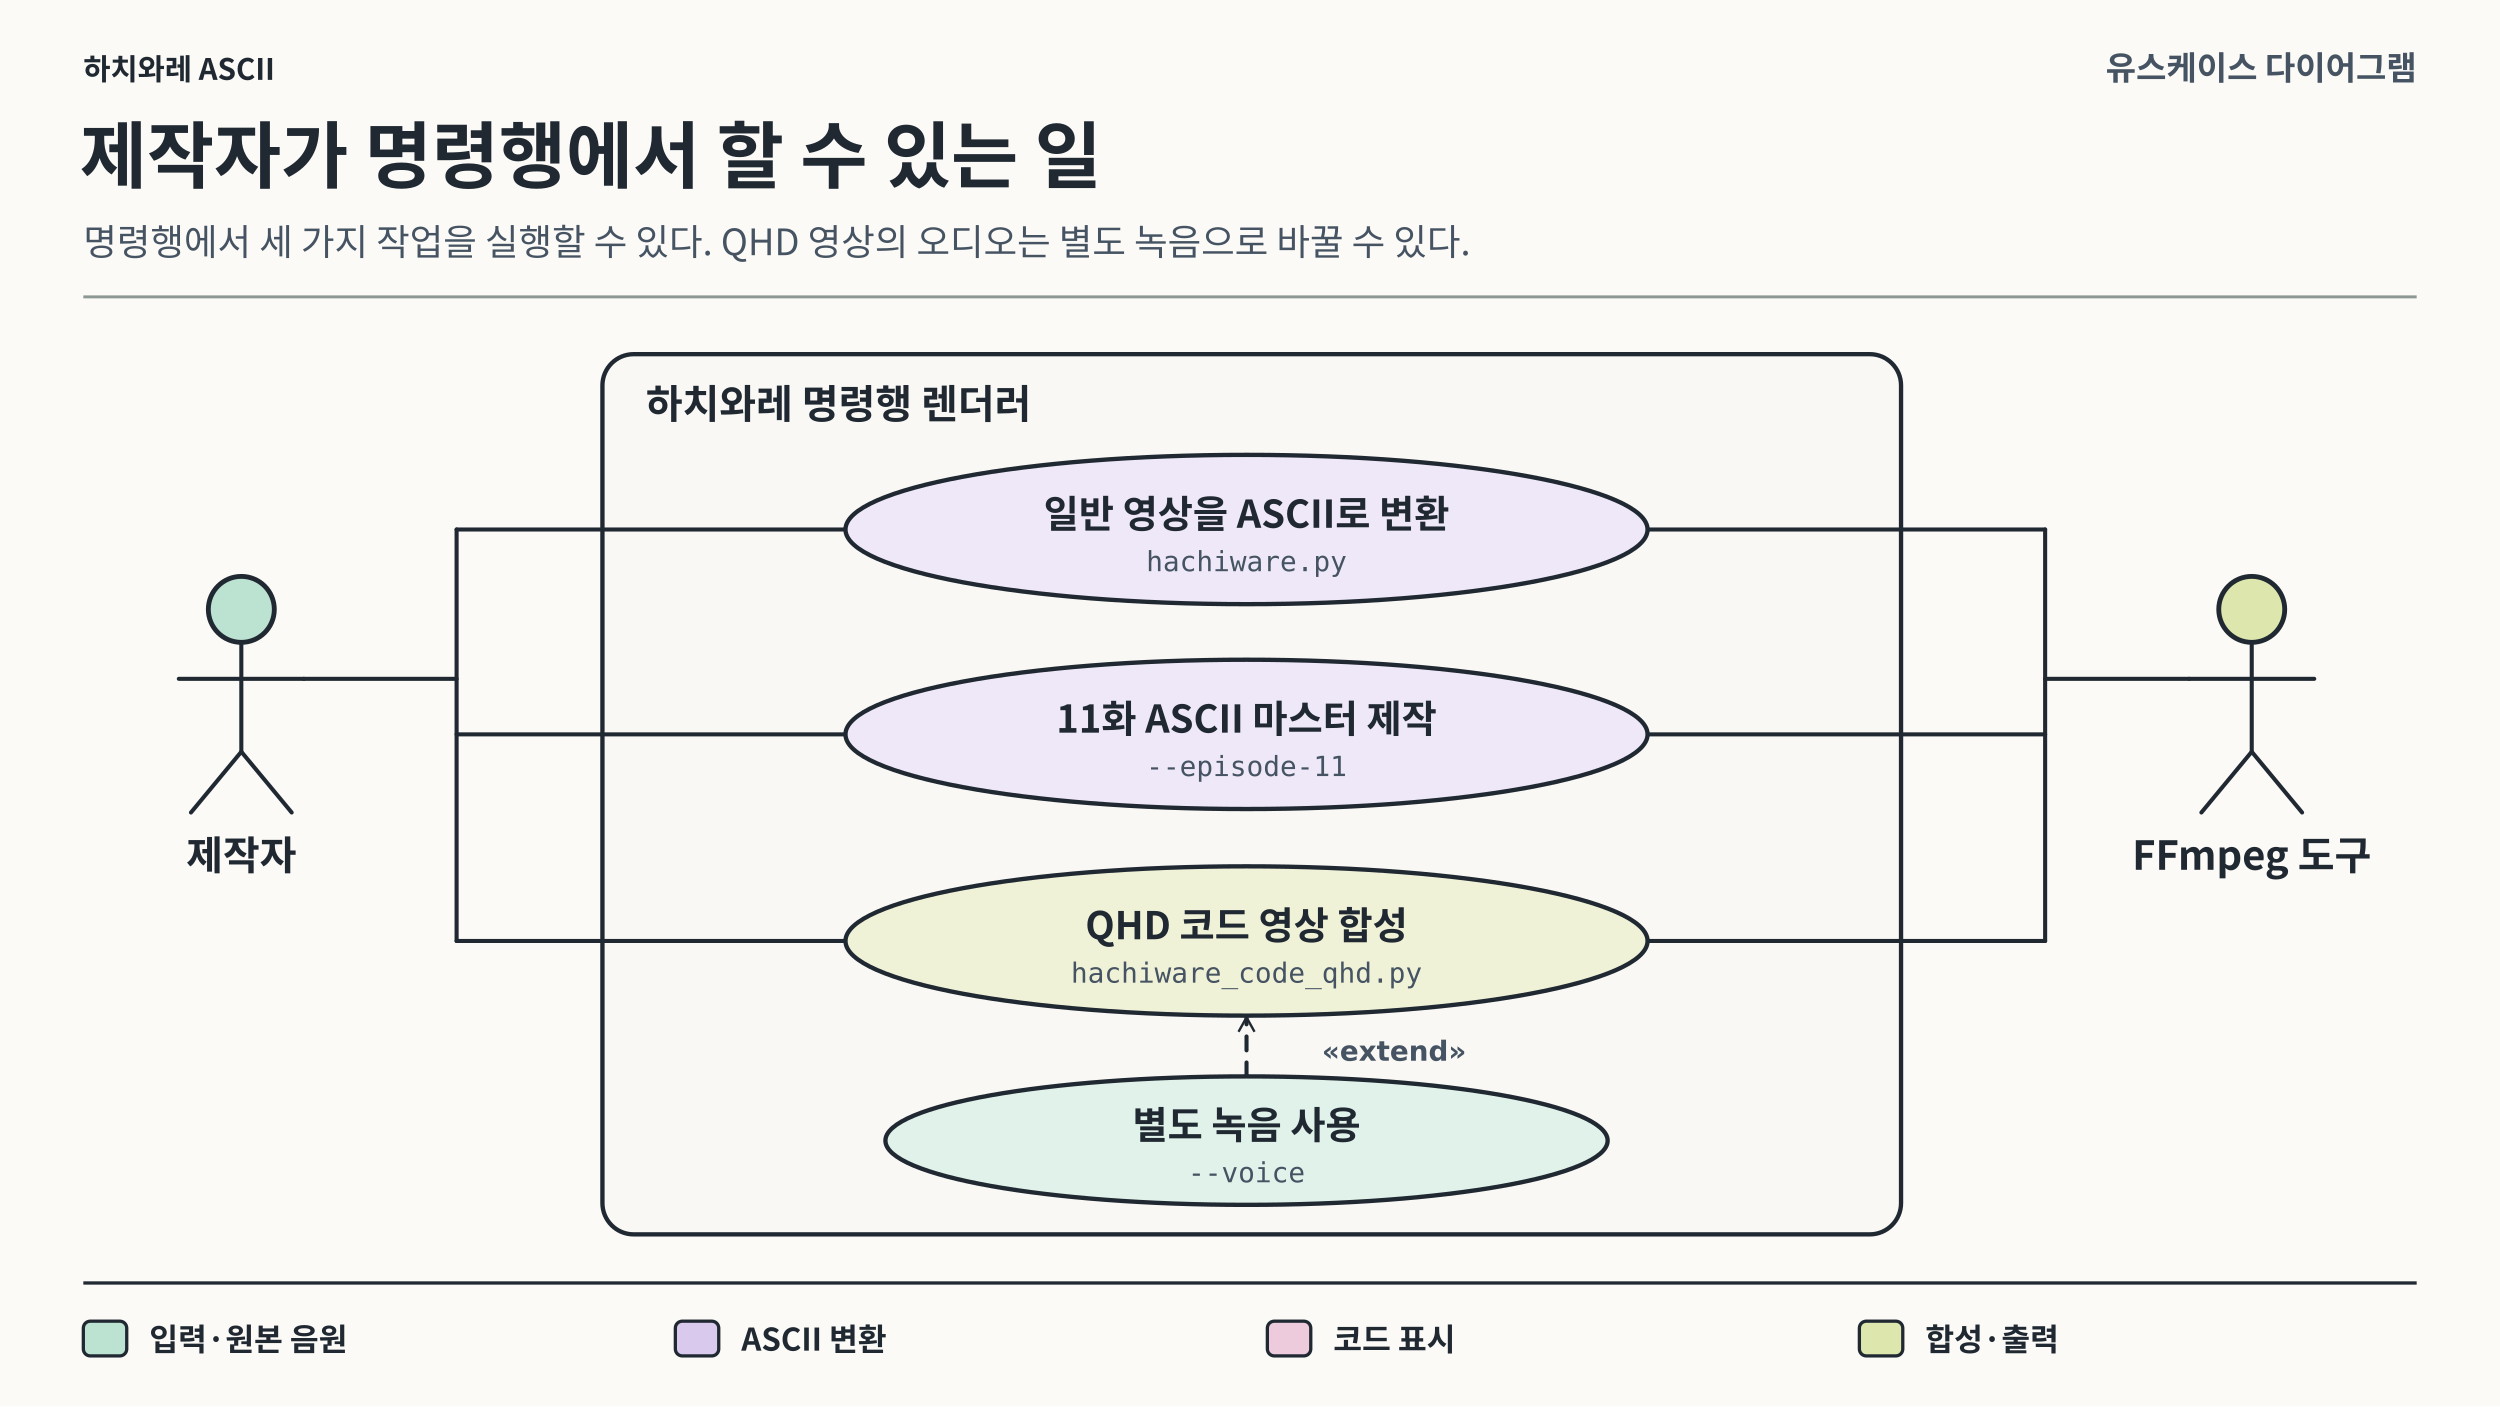
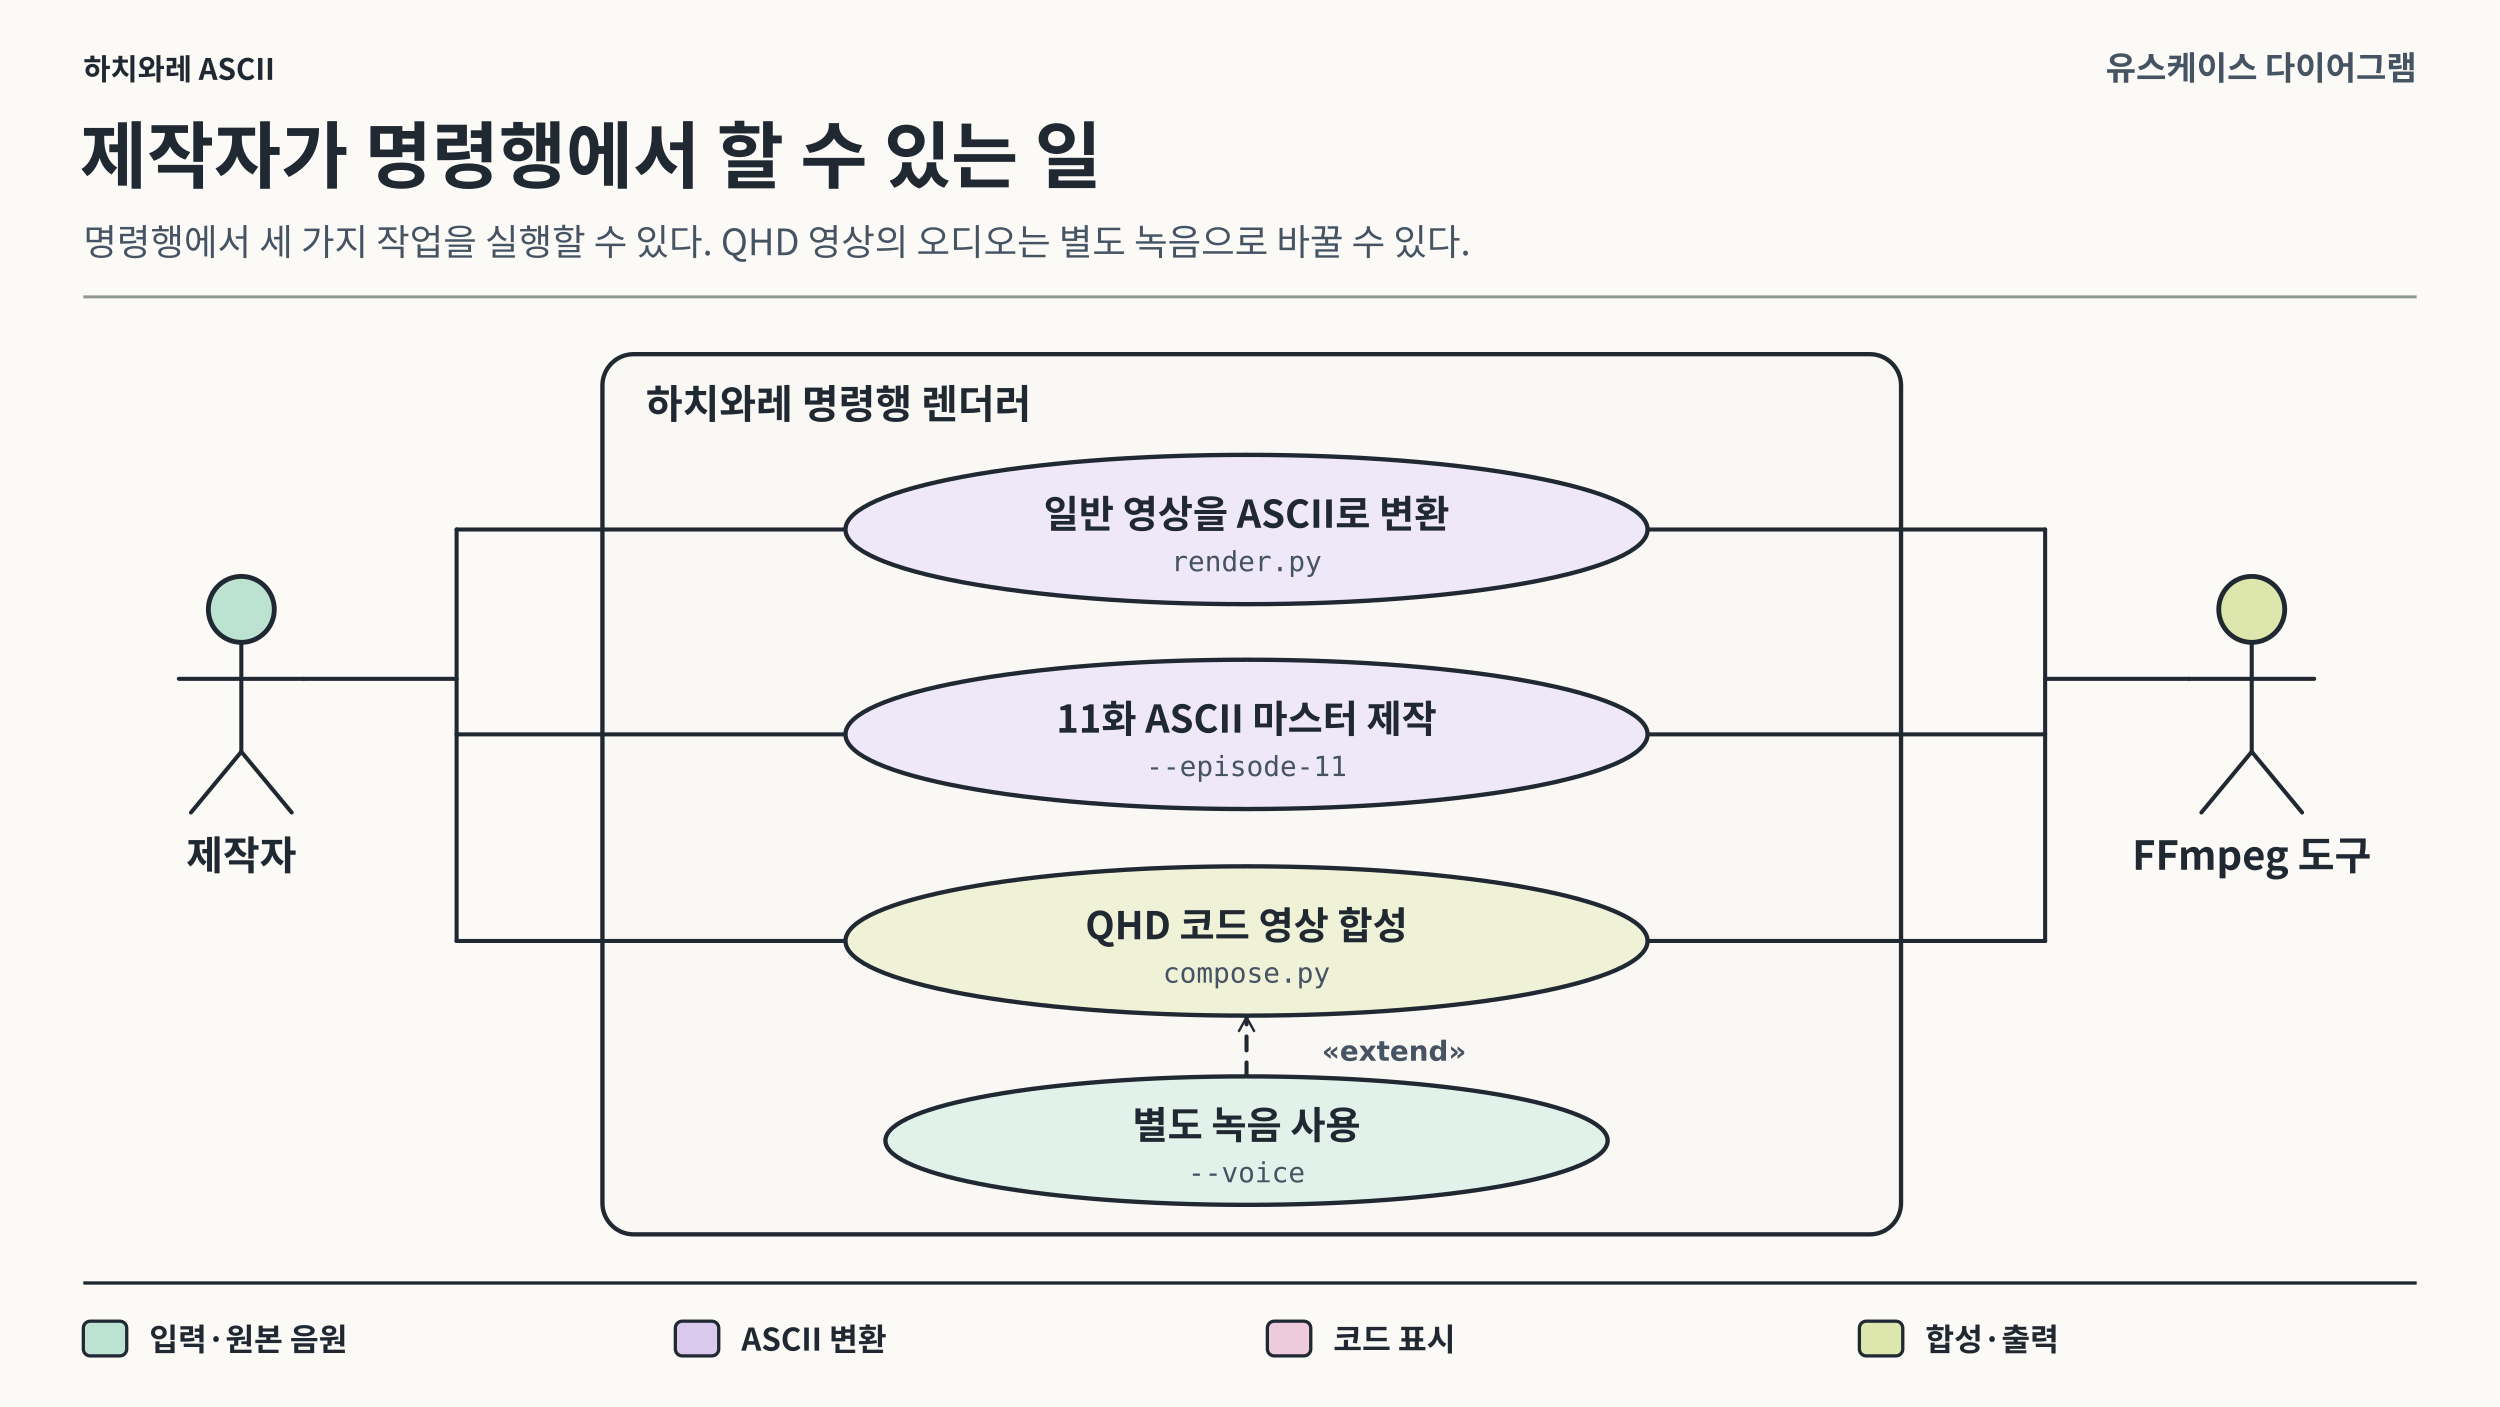
<svg xmlns="http://www.w3.org/2000/svg" width="2560" height="1440" viewBox="0 0 1440 810" role="img" aria-labelledby="title desc" lang="ko">
  <defs>
    <marker id="arrow" markerWidth="12" markerHeight="12" refX="10" refY="5" orient="auto" markerUnits="userSpaceOnUse" viewBox="-1 -1 13 12">
      <path d="M0,0 L10,5 L0,10 z" fill="#202832" stroke="#202832" stroke-width="1.5" stroke-linejoin="round" />
    </marker>
    <marker id="open" markerWidth="12" markerHeight="12" refX="10" refY="5" orient="auto" markerUnits="userSpaceOnUse" viewBox="-1 -1 13 12">
      <path d="M1,0 L10,5 L1,10" fill="none" stroke="#202832" stroke-width="1.5" stroke-linejoin="round" />
    </marker>
  </defs>
  <g id="page">
    <rect x="0" y="0" width="1440" height="810" rx="0" fill="#FBFAF6" stroke="none" stroke-width="2.5" />
    <text x="48" y="46" font-family="Noto Sans KR, Noto Sans CJK KR, Malgun Gothic, sans-serif" font-size="17" font-weight="700" text-anchor="start" fill="#202832">하치와레 ASCII</text>
    <text x="1392" y="46" font-family="Noto Sans KR, Noto Sans CJK KR, Malgun Gothic, sans-serif" font-size="19" font-weight="650" text-anchor="end" fill="#455362">유스케이스 다이어그램</text>
    <text x="46" y="105" font-family="Noto Sans KR, Noto Sans CJK KR, Malgun Gothic, sans-serif" font-size="42" font-weight="740" text-anchor="start" fill="#202832">제작자가 명령행에서 할 수 있는 일</text>
    <text x="48" y="147" font-family="Noto Sans KR, Noto Sans CJK KR, Malgun Gothic, sans-serif" font-size="21" font-weight="450" text-anchor="start" fill="#455362">명령행에서 세 가지 작업을 실행할 수 있다. QHD 영상의 오디오는 별도 녹음으로 바꿀 수 있다.</text>
    <line x1="48" y1="171" x2="1392" y2="171" stroke="#8D9895" stroke-width="1.7" />
    <line x1="48" y1="739" x2="1392" y2="739" stroke="#202832" stroke-width="1.9" />
    <rect x="48" y="761" width="25" height="20" rx="4" fill="#BCE2D1" stroke="#202832" stroke-width="1.9" />
    <text x="86" y="778" font-family="Noto Sans KR, Noto Sans CJK KR, Malgun Gothic, sans-serif" font-size="18" font-weight="550" text-anchor="start" fill="#202832">입력·원본 음원</text>
    <rect x="389" y="761" width="25" height="20" rx="4" fill="#D9C9ED" stroke="#202832" stroke-width="1.9" />
    <text x="427" y="778" font-family="Noto Sans KR, Noto Sans CJK KR, Malgun Gothic, sans-serif" font-size="18" font-weight="550" text-anchor="start" fill="#202832">ASCII 변환</text>
    <rect x="730" y="761" width="25" height="20" rx="4" fill="#EDCADC" stroke="#202832" stroke-width="1.9" />
    <text x="768" y="778" font-family="Noto Sans KR, Noto Sans CJK KR, Malgun Gothic, sans-serif" font-size="18" font-weight="550" text-anchor="start" fill="#202832">코드 표시</text>
    <rect x="1071" y="761" width="25" height="20" rx="4" fill="#DDE6AD" stroke="#202832" stroke-width="1.9" />
    <text x="1109" y="778" font-family="Noto Sans KR, Noto Sans CJK KR, Malgun Gothic, sans-serif" font-size="18" font-weight="550" text-anchor="start" fill="#202832">합성·출력</text>
  </g>
  <g id="groups">
    <rect x="347" y="204" width="748" height="507" rx="18" fill="#F9F8F4" stroke="#202832" stroke-width="2.5" />
    <text x="372" y="241" font-family="Noto Sans KR, Noto Sans CJK KR, Malgun Gothic, sans-serif" font-size="23" font-weight="700" text-anchor="start" fill="#202832">하치와레 명령행 렌더러</text>
  </g>
  <g id="connections">
    <polyline points="263,305 487,305" fill="none" stroke="#202832" stroke-width="2.35" stroke-linejoin="round" stroke-linecap="round" />
    <polyline points="949,305 1178,305" fill="none" stroke="#202832" stroke-width="2.35" stroke-linejoin="round" stroke-linecap="round" />
    <polyline points="263,423 487,423" fill="none" stroke="#202832" stroke-width="2.35" stroke-linejoin="round" stroke-linecap="round" />
    <polyline points="949,423 1178,423" fill="none" stroke="#202832" stroke-width="2.35" stroke-linejoin="round" stroke-linecap="round" />
    <polyline points="263,542 487,542" fill="none" stroke="#202832" stroke-width="2.35" stroke-linejoin="round" stroke-linecap="round" />
    <polyline points="949,542 1178,542" fill="none" stroke="#202832" stroke-width="2.35" stroke-linejoin="round" stroke-linecap="round" />
    <polyline points="175,391 263,391" fill="none" stroke="#202832" stroke-width="2.35" stroke-linejoin="round" stroke-linecap="round" />
    <polyline points="263,305 263,542" fill="none" stroke="#202832" stroke-width="2.35" stroke-linejoin="round" stroke-linecap="round" />
    <polyline points="1178,305 1178,542" fill="none" stroke="#202832" stroke-width="2.35" stroke-linejoin="round" stroke-linecap="round" />
    <polyline points="1178,391 1261,391" fill="none" stroke="#202832" stroke-width="2.35" stroke-linejoin="round" stroke-linecap="round" />
    <polyline points="718,620 718,586" fill="none" stroke="#202832" stroke-width="2.35" stroke-linejoin="round" stroke-linecap="round" marker-end="url(#open)" stroke-dasharray="8 7" />
  </g>
  <g id="nodes">
    <circle cx="139" cy="351" r="19" fill="#BCE2D1" stroke="#202832" stroke-width="2.8" />
    <polyline points="139,370 139,433" fill="none" stroke="#202832" stroke-width="2.35" stroke-linejoin="round" stroke-linecap="round" />
    <polyline points="103,391 175,391" fill="none" stroke="#202832" stroke-width="2.35" stroke-linejoin="round" stroke-linecap="round" />
    <polyline points="110,468 139,433 168,468" fill="none" stroke="#202832" stroke-width="2.35" stroke-linejoin="round" stroke-linecap="round" />
    <text x="139" y="501" font-family="Noto Sans KR, Noto Sans CJK KR, Malgun Gothic, sans-serif" font-size="23" font-weight="660" text-anchor="middle" fill="#202832">제작자</text>
    <circle cx="1297" cy="351" r="19" fill="#DDE6AD" stroke="#202832" stroke-width="2.8" />
    <polyline points="1297,370 1297,433" fill="none" stroke="#202832" stroke-width="2.35" stroke-linejoin="round" stroke-linecap="round" />
    <polyline points="1261,391 1333,391" fill="none" stroke="#202832" stroke-width="2.35" stroke-linejoin="round" stroke-linecap="round" />
    <polyline points="1268,468 1297,433 1326,468" fill="none" stroke="#202832" stroke-width="2.35" stroke-linejoin="round" stroke-linecap="round" />
    <text x="1297" y="501" font-family="Noto Sans KR, Noto Sans CJK KR, Malgun Gothic, sans-serif" font-size="23" font-weight="660" text-anchor="middle" fill="#202832">FFmpeg 도구</text>
    <g>
      <ellipse cx="718" cy="305" rx="231" ry="43" fill="#EEE8F8" stroke="#202832" stroke-width="2.5" />
      <text x="718" y="304" font-family="Noto Sans KR, Noto Sans CJK KR, Malgun Gothic, sans-serif" font-size="22" font-weight="650" text-anchor="middle" fill="#202832">일반 영상을 ASCII로 변환</text>
-       <text x="718" y="329" font-family="DejaVu Sans Mono, monospace" font-size="16" font-weight="450" text-anchor="middle" fill="#455362">hachiware.py</text>
+       <text x="718" y="329" font-family="DejaVu Sans Mono, monospace" font-size="16" font-weight="450" text-anchor="middle" fill="#455362">render.py</text>
    </g>
    <g>
      <ellipse cx="718" cy="423" rx="231" ry="43" fill="#EEE8F8" stroke="#202832" stroke-width="2.5" />
      <text x="718" y="422" font-family="Noto Sans KR, Noto Sans CJK KR, Malgun Gothic, sans-serif" font-size="22" font-weight="650" text-anchor="middle" fill="#202832">11화 ASCII 마스터 제작</text>
      <text x="718" y="447" font-family="DejaVu Sans Mono, monospace" font-size="16" font-weight="450" text-anchor="middle" fill="#455362">--episode-11</text>
    </g>
    <g>
      <ellipse cx="718" cy="542" rx="231" ry="43" fill="#F0F2D8" stroke="#202832" stroke-width="2.5" />
      <text x="718" y="541" font-family="Noto Sans KR, Noto Sans CJK KR, Malgun Gothic, sans-serif" font-size="22" font-weight="650" text-anchor="middle" fill="#202832">QHD 코드 영상 합성</text>
-       <text x="718" y="566" font-family="DejaVu Sans Mono, monospace" font-size="16" font-weight="450" text-anchor="middle" fill="#455362">hachiware_code_qhd.py</text>
+       <text x="718" y="566" font-family="DejaVu Sans Mono, monospace" font-size="16" font-weight="450" text-anchor="middle" fill="#455362">compose.py</text>
    </g>
    <g>
      <ellipse cx="718" cy="657" rx="208" ry="37" fill="#E0F2E9" stroke="#202832" stroke-width="2.5" />
      <text x="718" y="656" font-family="Noto Sans KR, Noto Sans CJK KR, Malgun Gothic, sans-serif" font-size="22" font-weight="650" text-anchor="middle" fill="#202832">별도 녹음 사용</text>
      <text x="718" y="681" font-family="DejaVu Sans Mono, monospace" font-size="16" font-weight="450" text-anchor="middle" fill="#455362">--voice</text>
    </g>
  </g>
  <g id="labels">
    <rect x="752.0" y="595" width="102" height="24" rx="4" fill="#F9F8F4" stroke="none" stroke-width="2.5" />
    <text x="803" y="611" font-family="DejaVu Sans, sans-serif" font-size="16" font-weight="600" text-anchor="middle" fill="#455362">«extend»</text>
  </g>
</svg>
